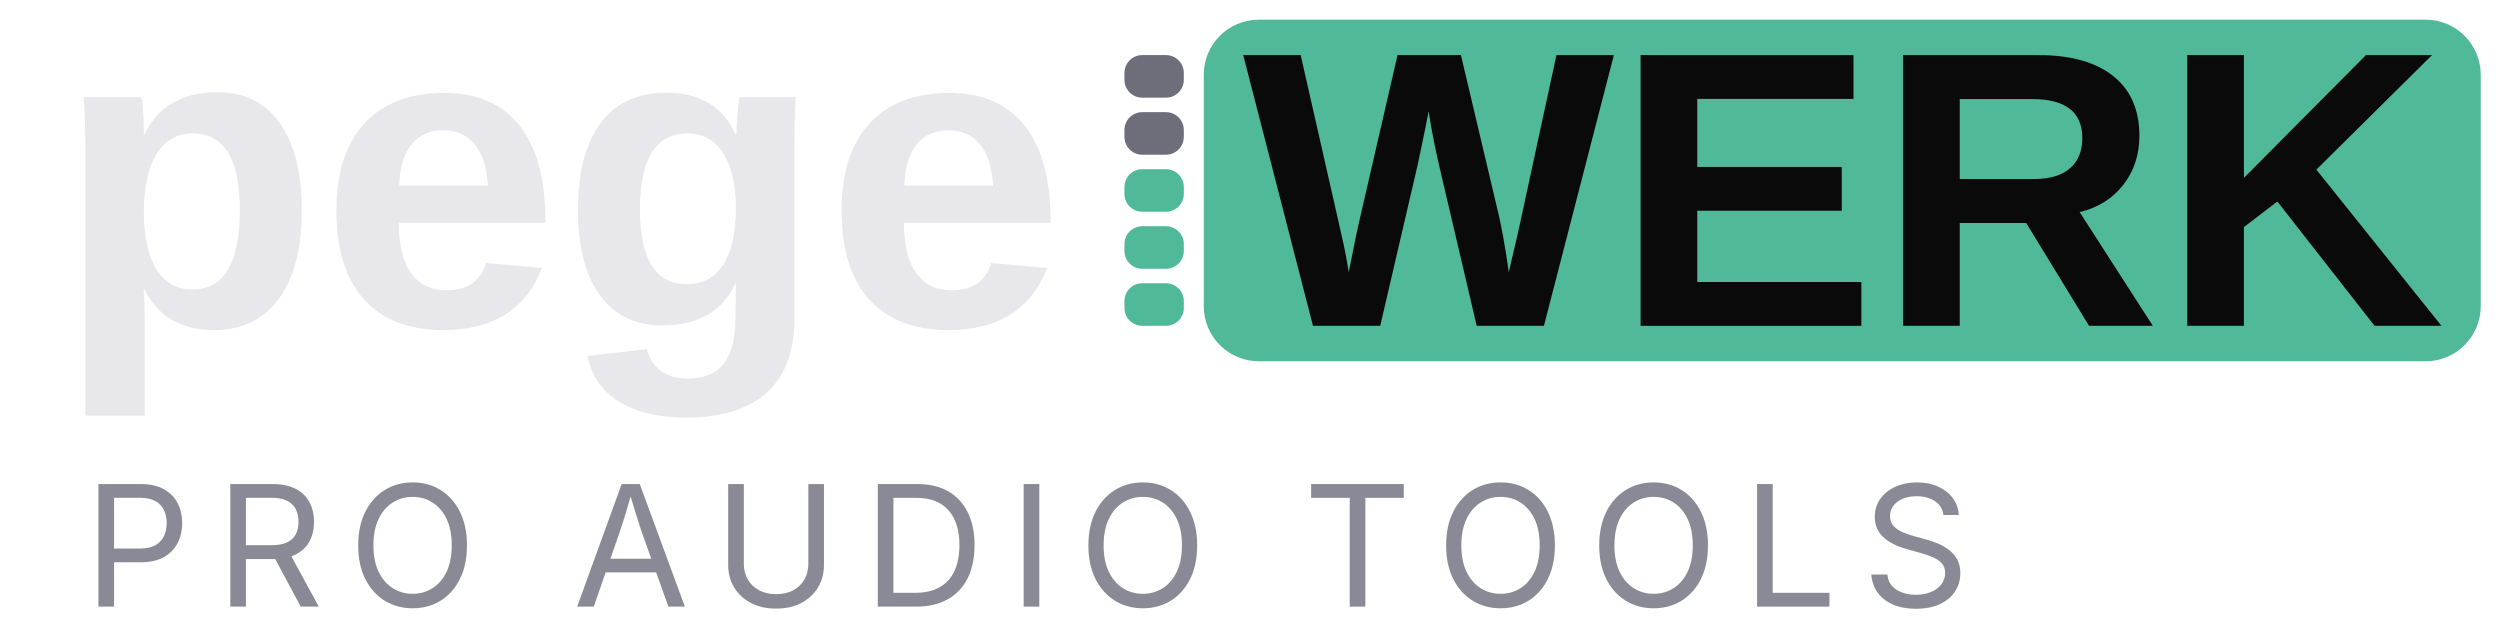
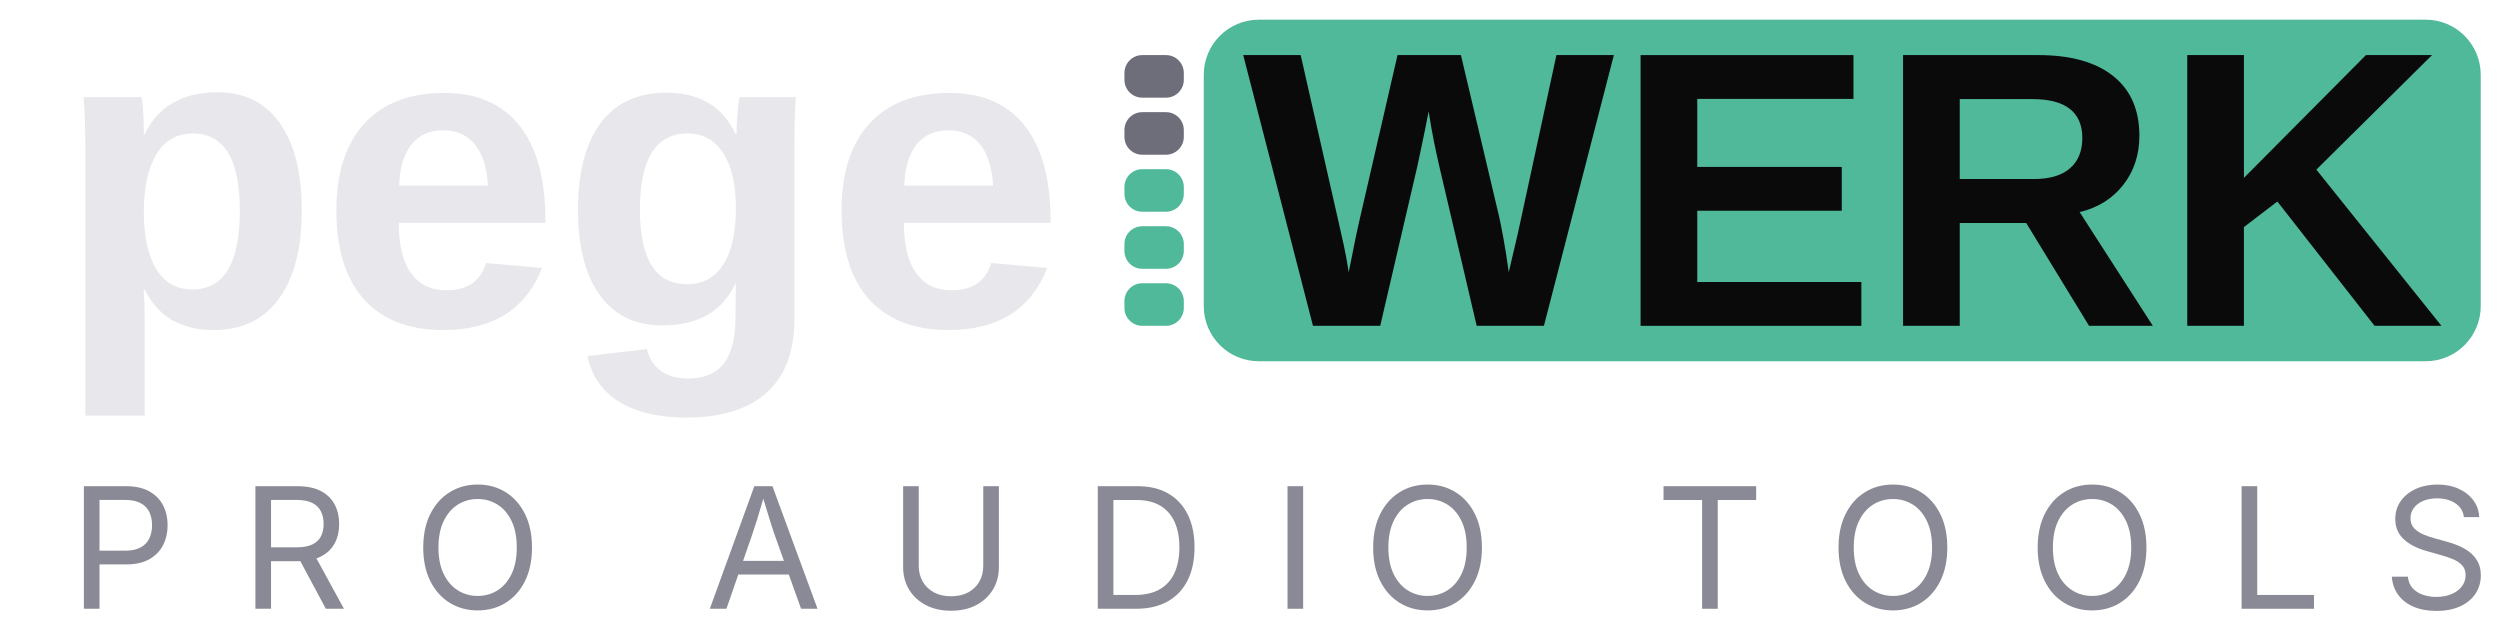
<svg xmlns="http://www.w3.org/2000/svg" viewBox="0 0 635.3 160.2" role="img" aria-label="pegelWERK, Pro Audio Tools">
  <rect x="305.9" y="5.0" width="324.5" height="86.8" rx="14" fill="#4fb99a" />
  <g transform="translate(14.000,82.799) scale(0.053711,-0.053711)">
    <path transform="translate(0.0,0)" d="M1167 546Q1167 275 1058.5 127.5Q950 -20 752 -20Q517 -20 424 172H418Q424 142 424 -10V-425H143V833Q143 910 141.0 972.0Q139 1034 135 1082H408Q412 1070 414.5 1041.5Q417 1013 418.5 977.0Q420 941 420 906H424Q471 1006 558.0 1055.5Q645 1105 770 1105Q959 1105 1063.0 959.5Q1167 814 1167 546ZM874 546Q874 728 818.5 819.0Q763 910 651 910Q539 910 479.5 812.0Q420 714 420 538Q420 363 479.5 267.5Q539 172 649 172Q762 172 818.0 265.5Q874 359 874 546Z" fill="#e8e8ec" />
    <path transform="translate(1251.0,0)" d="M375 487Q375 329 433.5 248.5Q492 168 600 168Q674 168 721.5 200.5Q769 233 788 297L1053 274Q938 -20 586 -20Q342 -20 211.0 124.5Q80 269 80 546Q80 814 213.0 958.0Q346 1102 590 1102Q823 1102 946.0 947.5Q1069 793 1069 495V487ZM797 663Q789 794 734.0 859.5Q679 925 586 925Q487 925 433.5 856.0Q380 787 377 663Z" fill="#e8e8ec" />
    <path transform="translate(2390.0,0)" d="M596 -434Q398 -434 277.5 -358.5Q157 -283 129 -143L410 -110Q425 -175 474.5 -212.0Q524 -249 604 -249Q721 -249 775.0 -177.0Q829 -105 829 37L831 201H829Q783 101 696.0 51.5Q609 2 481 2Q292 2 188.0 144.0Q84 286 84 550Q84 815 191.0 959.0Q298 1103 502 1103Q620 1103 701.5 1054.5Q783 1006 829 908H834Q834 932 836.0 968.0Q838 1004 841.5 1037.0Q845 1070 848 1082H1114Q1108 974 1108 832V33Q1108 -198 977.0 -316.0Q846 -434 596 -434ZM831 556Q831 723 771.5 816.5Q712 910 602 910Q490 910 433.5 820.0Q377 730 377 550Q377 374 432.5 285.5Q488 197 600 197Q712 197 771.5 290.5Q831 384 831 556Z" fill="#e8e8ec" />
    <path transform="translate(3641.0,0)" d="M375 487Q375 329 433.5 248.5Q492 168 600 168Q674 168 721.5 200.5Q769 233 788 297L1053 274Q938 -20 586 -20Q342 -20 211.0 124.5Q80 269 80 546Q80 814 213.0 958.0Q346 1102 590 1102Q823 1102 946.0 947.5Q1069 793 1069 495V487ZM797 663Q789 794 734.0 859.5Q679 925 586 925Q487 925 433.5 856.0Q380 787 377 663Z" fill="#e8e8ec" />
  </g>
  <g transform="translate(315.831,82.799) scale(0.048828,-0.048828)">
    <path transform="translate(0.0,0)" d="M909 834 715 0H365L2 1409H301L497 546Q510 491 525.5 419.0Q541 347 551 279Q561 326 569.5 370.5Q578 415 587.0 458.5Q596 502 606 545L805 1409H1135L1332 576Q1342 534 1356.5 454.0Q1371 374 1384 279Q1397 337 1408 382L1429 471Q1439 515 1451 572L1632 1409H1931L1567 0H1217L1026 815Q1009 887 994.0 962.0Q979 1037 967 1116Q959 1073 947.0 1015.0Q935 957 924.5 907.0Q914 857 909 834Z" fill="#0a0a0b" />
    <path transform="translate(1933.0,0)" d="M1286 228V0H137V1409H1245V1181H432V827H1184V599H432V228Z" fill="#0a0a0b" />
    <path transform="translate(3299.0,0)" d="M432 535V0H137V1409H841Q1093 1409 1230.0 1300.5Q1367 1192 1367 989Q1367 841 1283.0 733.5Q1199 626 1056 592L1437 0H1105L778 535ZM1070 977Q1070 1078 1005.0 1129.0Q940 1180 810 1180H432V764H818Q942 764 1006.0 820.0Q1070 876 1070 977Z" fill="#0a0a0b" />
    <path transform="translate(4778.0,0)" d="M432 514V0H137V1409H432V770L1067 1409H1411L809 813L1460 0H1112L606 647Z" fill="#0a0a0b" />
  </g>
  <rect x="285.74" y="14.00" width="15.09" height="10.82" rx="4.54" fill="#6e6e7a" />
  <rect x="285.74" y="28.50" width="15.09" height="10.82" rx="4.54" fill="#6e6e7a" />
  <rect x="285.74" y="42.99" width="15.09" height="10.82" rx="4.54" fill="#4fb99a" />
  <rect x="285.74" y="57.49" width="15.09" height="10.82" rx="4.54" fill="#4fb99a" />
  <rect x="285.74" y="71.98" width="15.09" height="10.82" rx="4.54" fill="#4fb99a" />
-   <g transform="translate(21.251,122.6) scale(0.80) translate(-21.251,-122.6)">
-     <g transform="translate(21.251,162.047) scale(0.026133,-0.026133)">
-       <path d="M180 0V1490H690Q864 1490 976.5 1426.5Q1089 1363 1143.5 1256.0Q1198 1149 1198.0 1016.0Q1198 883 1143.5 775.0Q1089 667 977.0 603.0Q865 539 691 539H370V0ZM370 706H682Q800 706 872.0 746.5Q944 787 976.5 857.5Q1009 928 1009.0 1016.0Q1009 1104 976.5 1173.5Q944 1243 871.5 1283.0Q799 1323 680 1323H370Z" fill="#8a8a96" />
-     </g>
-     <g transform="translate(63.136,162.047) scale(0.026133,-0.026133)">
-       <path d="M180 0V1490H690Q864 1490 976.5 1430.5Q1089 1371 1143.5 1267.0Q1198 1163 1198.0 1030.0Q1198 897 1143.5 795.0Q1089 693 977 636Q951 622 922 612L1256 0H1036L726 579Q709 578 691 578H370V0ZM370 747H682Q800 747 871.5 781.5Q943 816 976.0 879.5Q1009 943 1009 1030Q1009 1119 976.0 1184.5Q943 1250 871.0 1286.5Q799 1323 680 1323H370Z" fill="#8a8a96" />
-     </g>
-     <g transform="translate(105.282,162.047) scale(0.026133,-0.026133)">
-       <path d="M784 -20Q593 -20 443.5 72.5Q294 165 208.0 336.5Q122 508 122 744Q122 981 208.0 1152.5Q294 1324 443.5 1417.0Q593 1510 784 1510Q975 1510 1124.0 1417.0Q1273 1324 1358.5 1152.5Q1444 981 1444 744Q1444 508 1358.5 336.5Q1273 165 1124.0 72.5Q975 -20 784 -20ZM784 156Q917 156 1024.5 223.5Q1132 291 1195.5 422.5Q1259 554 1259 744Q1259 936 1195.5 1067.5Q1132 1199 1024.5 1266.5Q917 1334 784 1334Q650 1334 542.0 1266.0Q434 1198 370.5 1066.5Q307 935 307 744Q307 554 370.5 423.0Q434 292 542.0 224.0Q650 156 784 156Z" fill="#8a8a96" />
-     </g>
-     <g transform="translate(176.666,162.047) scale(0.026133,-0.026133)">
-       <path d="M52 0 593 1490H813L1361 0H1161L1012 416H398L254 0ZM953 582 845 884Q816 966 778 1089Q746 1190 702 1338Q659 1188 627 1085Q587 960 561 884L456 582Z" fill="#8a8a96" />
-     </g>
-     <g transform="translate(221.295,162.047) scale(0.026133,-0.026133)">
-       <path d="M763 -24Q587 -24 455.5 45.0Q324 114 252.0 234.0Q180 354 180 507V1490H370V522Q370 415 417.5 331.5Q465 248 553.0 200.0Q641 152 763 152Q885 152 972.5 200.0Q1060 248 1107.0 331.5Q1154 415 1154 522V1490H1344V507Q1344 354 1272.0 234.0Q1200 114 1069.5 45.0Q939 -24 763 -24Z" fill="#8a8a96" />
-     </g>
-     <g transform="translate(268.824,162.047) scale(0.026133,-0.026133)">
-       <path d="M645 0H180V1490H664Q882 1490 1036.5 1401.0Q1191 1312 1273.5 1145.5Q1356 979 1356 748Q1356 515 1273.0 347.5Q1190 180 1031.0 90.0Q872 0 645 0ZM370 168H633Q815 168 934.5 237.5Q1054 307 1113.0 437.0Q1172 567 1172 748Q1172 927 1113.5 1055.5Q1055 1184 939.5 1253.0Q824 1322 651 1322H370Z" fill="#8a8a96" />
-     </g>
-     <g transform="translate(315.152,162.047) scale(0.026133,-0.026133)">
-       <path d="M370 1490V0H180V1490Z" fill="#8a8a96" />
-     </g>
-     <g transform="translate(337.229,162.047) scale(0.026133,-0.026133)">
-       <path d="M784 -20Q593 -20 443.5 72.5Q294 165 208.0 336.5Q122 508 122 744Q122 981 208.0 1152.5Q294 1324 443.5 1417.0Q593 1510 784 1510Q975 1510 1124.0 1417.0Q1273 1324 1358.5 1152.5Q1444 981 1444 744Q1444 508 1358.5 336.5Q1273 165 1124.0 72.5Q975 -20 784 -20ZM784 156Q917 156 1024.5 223.5Q1132 291 1195.5 422.5Q1259 554 1259 744Q1259 936 1195.5 1067.5Q1132 1199 1024.5 1266.5Q917 1334 784 1334Q650 1334 542.0 1266.0Q434 1198 370.5 1066.5Q307 935 307 744Q307 554 370.5 423.0Q434 292 542.0 224.0Q650 156 784 156Z" fill="#8a8a96" />
-     </g>
-     <g transform="translate(408.612,162.047) scale(0.026133,-0.026133)">
-       <path d="M98 1322V1490H1224V1322H757V0H567V1322Z" fill="#8a8a96" />
-     </g>
-     <g transform="translate(450.863,162.047) scale(0.026133,-0.026133)">
-       <path d="M784 -20Q593 -20 443.5 72.5Q294 165 208.0 336.5Q122 508 122 744Q122 981 208.0 1152.5Q294 1324 443.5 1417.0Q593 1510 784 1510Q975 1510 1124.0 1417.0Q1273 1324 1358.5 1152.5Q1444 981 1444 744Q1444 508 1358.5 336.5Q1273 165 1124.0 72.5Q975 -20 784 -20ZM784 156Q917 156 1024.5 223.5Q1132 291 1195.5 422.5Q1259 554 1259 744Q1259 936 1195.5 1067.5Q1132 1199 1024.5 1266.5Q917 1334 784 1334Q650 1334 542.0 1266.0Q434 1198 370.5 1066.5Q307 935 307 744Q307 554 370.5 423.0Q434 292 542.0 224.0Q650 156 784 156Z" fill="#8a8a96" />
-     </g>
-     <g transform="translate(499.490,162.047) scale(0.026133,-0.026133)">
-       <path d="M784 -20Q593 -20 443.5 72.5Q294 165 208.0 336.5Q122 508 122 744Q122 981 208.0 1152.5Q294 1324 443.5 1417.0Q593 1510 784 1510Q975 1510 1124.0 1417.0Q1273 1324 1358.5 1152.5Q1444 981 1444 744Q1444 508 1358.5 336.5Q1273 165 1124.0 72.5Q975 -20 784 -20ZM784 156Q917 156 1024.5 223.5Q1132 291 1195.5 422.5Q1259 554 1259 744Q1259 936 1195.5 1067.5Q1132 1199 1024.5 1266.5Q917 1334 784 1334Q650 1334 542.0 1266.0Q434 1198 370.5 1066.5Q307 935 307 744Q307 554 370.5 423.0Q434 292 542.0 224.0Q650 156 784 156Z" fill="#8a8a96" />
-     </g>
-     <g transform="translate(548.117,162.047) scale(0.026133,-0.026133)">
-       <path d="M180 0V1490H370V168H1060V0Z" fill="#8a8a96" />
-     </g>
-     <g transform="translate(586.083,162.047) scale(0.026133,-0.026133)">
-       <path d="M657 -26Q496 -26 377.5 26.0Q259 78 192.0 171.5Q125 265 116 390H311Q319 306 368.0 251.5Q417 197 493.5 170.5Q570 144 657 144Q758 144 838.5 177.0Q919 210 966.0 270.0Q1013 330 1013 409Q1013 481 972.5 526.0Q932 571 865.0 600.0Q798 629 718 651L538 702Q358 753 258.0 848.0Q158 943 158 1091Q158 1217 226.0 1311.5Q294 1406 410.0 1458.0Q526 1510 670 1510Q817 1510 930.0 1458.0Q1043 1406 1108.5 1316.5Q1174 1227 1178 1114H992Q979 1223 888.0 1282.5Q797 1342 664 1342Q568 1342 495.5 1310.5Q423 1279 383.0 1224.5Q343 1170 343 1100Q343 1022 391.5 974.5Q440 927 506.5 900.5Q573 874 627 859L776 818Q836 802 908.5 774.0Q981 746 1047.0 699.5Q1113 653 1155.5 581.5Q1198 510 1198 406Q1198 284 1134.5 186.0Q1071 88 950.0 31.0Q829 -26 657 -26Z" fill="#8a8a96" />
-     </g>
+   <g transform="translate(17.551,154.700) scale(0.020906,-0.020906)">
+     <path d="M180 0V1490H690Q864 1490 976.5 1426.5Q1089 1363 1143.5 1256.0Q1198 1149 1198.0 1016.0Q1198 883 1143.5 775.0Q1089 667 977.0 603.0Q865 539 691 539H370V0ZM370 706H682Q800 706 872.0 746.5Q944 787 976.5 857.5Q1009 928 1009.0 1016.0Q1009 1104 976.5 1173.5Q944 1243 871.5 1283.0Q799 1323 680 1323H370Z" fill="#8a8a96" />
+   </g>
+   <g transform="translate(61.142,154.700) scale(0.020906,-0.020906)">
+     <path d="M180 0V1490H690Q864 1490 976.5 1430.5Q1089 1371 1143.5 1267.0Q1198 1163 1198.0 1030.0Q1198 897 1143.5 795.0Q1089 693 977 636Q951 622 922 612L1256 0H1036L726 579Q709 578 691 578H370V0ZM370 747H682Q800 747 871.5 781.5Q943 816 976.0 879.5Q1009 943 1009 1030Q1009 1119 976.0 1184.5Q943 1250 871.0 1286.5Q799 1323 680 1323H370Z" fill="#8a8a96" />
+   </g>
+   <g transform="translate(105.004,154.700) scale(0.020906,-0.020906)">
+     <path d="M784 -20Q593 -20 443.5 72.5Q294 165 208.0 336.5Q122 508 122 744Q122 981 208.0 1152.5Q294 1324 443.5 1417.0Q593 1510 784 1510Q975 1510 1124.0 1417.0Q1273 1324 1358.5 1152.5Q1444 981 1444 744Q1444 508 1358.5 336.5Q1273 165 1124.0 72.5Q975 -20 784 -20ZM784 156Q917 156 1024.5 223.5Q1132 291 1195.5 422.5Q1259 554 1259 744Q1259 936 1195.5 1067.5Q1132 1199 1024.5 1266.5Q917 1334 784 1334Q650 1334 542.0 1266.0Q434 1198 370.5 1066.5Q307 935 307 744Q307 554 370.5 423.0Q434 292 542.0 224.0Q650 156 784 156Z" fill="#8a8a96" />
+   </g>
+   <g transform="translate(179.295,154.700) scale(0.020906,-0.020906)">
+     <path d="M52 0 593 1490H813L1361 0H1161L1012 416H398L254 0ZM953 582 845 884Q816 966 778 1089Q746 1190 702 1338Q659 1188 627 1085Q587 960 561 884L456 582Z" fill="#8a8a96" />
+   </g>
+   <g transform="translate(225.741,154.700) scale(0.020906,-0.020906)">
+     <path d="M763 -24Q587 -24 455.5 45.0Q324 114 252.0 234.0Q180 354 180 507V1490H370V522Q370 415 417.5 331.5Q465 248 553.0 200.0Q641 152 763 152Q885 152 972.5 200.0Q1060 248 1107.0 331.5Q1154 415 1154 522V1490H1344V507Q1344 354 1272.0 234.0Q1200 114 1069.5 45.0Q939 -24 763 -24Z" fill="#8a8a96" />
+   </g>
+   <g transform="translate(275.205,154.700) scale(0.020906,-0.020906)">
+     <path d="M645 0H180V1490H664Q882 1490 1036.5 1401.0Q1191 1312 1273.5 1145.5Q1356 979 1356 748Q1356 515 1273.0 347.5Q1190 180 1031.0 90.0Q872 0 645 0ZM370 168H633Q815 168 934.5 237.5Q1054 307 1113.0 437.0Q1172 567 1172 748Q1172 927 1113.5 1055.5Q1055 1184 939.5 1253.0Q824 1322 651 1322H370Z" fill="#8a8a96" />
+   </g>
+   <g transform="translate(323.420,154.700) scale(0.020906,-0.020906)">
+     <path d="M370 1490V0H180V1490Z" fill="#8a8a96" />
+   </g>
+   <g transform="translate(346.396,154.700) scale(0.020906,-0.020906)">
+     <path d="M784 -20Q593 -20 443.5 72.5Q294 165 208.0 336.5Q122 508 122 744Q122 981 208.0 1152.5Q294 1324 443.5 1417.0Q593 1510 784 1510Q975 1510 1124.0 1417.0Q1273 1324 1358.5 1152.5Q1444 981 1444 744Q1444 508 1358.5 336.5Q1273 165 1124.0 72.5Q975 -20 784 -20ZM784 156Q917 156 1024.5 223.5Q1132 291 1195.5 422.5Q1259 554 1259 744Q1259 936 1195.5 1067.5Q1132 1199 1024.5 1266.5Q917 1334 784 1334Q650 1334 542.0 1266.0Q434 1198 370.5 1066.5Q307 935 307 744Q307 554 370.5 423.0Q434 292 542.0 224.0Q650 156 784 156Z" fill="#8a8a96" />
+   </g>
+   <g transform="translate(420.685,154.700) scale(0.020906,-0.020906)">
+     <path d="M98 1322V1490H1224V1322H757V0H567V1322Z" fill="#8a8a96" />
+   </g>
+   <g transform="translate(464.657,154.700) scale(0.020906,-0.020906)">
+     <path d="M784 -20Q593 -20 443.5 72.5Q294 165 208.0 336.5Q122 508 122 744Q122 981 208.0 1152.5Q294 1324 443.5 1417.0Q593 1510 784 1510Q975 1510 1124.0 1417.0Q1273 1324 1358.5 1152.5Q1444 981 1444 744Q1444 508 1358.5 336.5Q1273 165 1124.0 72.5Q975 -20 784 -20ZM784 156Q917 156 1024.5 223.5Q1132 291 1195.5 422.5Q1259 554 1259 744Q1259 936 1195.5 1067.5Q1132 1199 1024.5 1266.5Q917 1334 784 1334Q650 1334 542.0 1266.0Q434 1198 370.5 1066.5Q307 935 307 744Q307 554 370.5 423.0Q434 292 542.0 224.0Q650 156 784 156Z" fill="#8a8a96" />
+   </g>
+   <g transform="translate(515.264,154.700) scale(0.020906,-0.020906)">
+     <path d="M784 -20Q593 -20 443.5 72.5Q294 165 208.0 336.5Q122 508 122 744Q122 981 208.0 1152.5Q294 1324 443.5 1417.0Q593 1510 784 1510Q975 1510 1124.0 1417.0Q1273 1324 1358.5 1152.5Q1444 981 1444 744Q1444 508 1358.5 336.5Q1273 165 1124.0 72.5Q975 -20 784 -20ZM784 156Q917 156 1024.5 223.5Q1132 291 1195.5 422.5Q1259 554 1259 744Q1259 936 1195.5 1067.5Q1132 1199 1024.5 1266.5Q917 1334 784 1334Q650 1334 542.0 1266.0Q434 1198 370.5 1066.5Q307 935 307 744Q307 554 370.5 423.0Q434 292 542.0 224.0Q650 156 784 156Z" fill="#8a8a96" />
+   </g>
+   <g transform="translate(565.871,154.700) scale(0.020906,-0.020906)">
+     <path d="M180 0V1490H370V168H1060V0Z" fill="#8a8a96" />
+   </g>
+   <g transform="translate(605.383,154.700) scale(0.020906,-0.020906)">
+     <path d="M657 -26Q496 -26 377.5 26.0Q259 78 192.0 171.5Q125 265 116 390H311Q319 306 368.0 251.5Q417 197 493.5 170.5Q570 144 657 144Q758 144 838.5 177.0Q919 210 966.0 270.0Q1013 330 1013 409Q1013 481 972.5 526.0Q932 571 865.0 600.0Q798 629 718 651L538 702Q358 753 258.0 848.0Q158 943 158 1091Q158 1217 226.0 1311.5Q294 1406 410.0 1458.0Q526 1510 670 1510Q817 1510 930.0 1458.0Q1043 1406 1108.5 1316.5Q1174 1227 1178 1114H992Q979 1223 888.0 1282.5Q797 1342 664 1342Q568 1342 495.5 1310.5Q423 1279 383.0 1224.5Q343 1170 343 1100Q343 1022 391.5 974.5Q440 927 506.5 900.5Q573 874 627 859L776 818Q836 802 908.5 774.0Q981 746 1047.0 699.5Q1113 653 1155.5 581.5Q1198 510 1198 406Q1198 284 1134.5 186.0Q1071 88 950.0 31.0Q829 -26 657 -26Z" fill="#8a8a96" />
  </g>
</svg>
